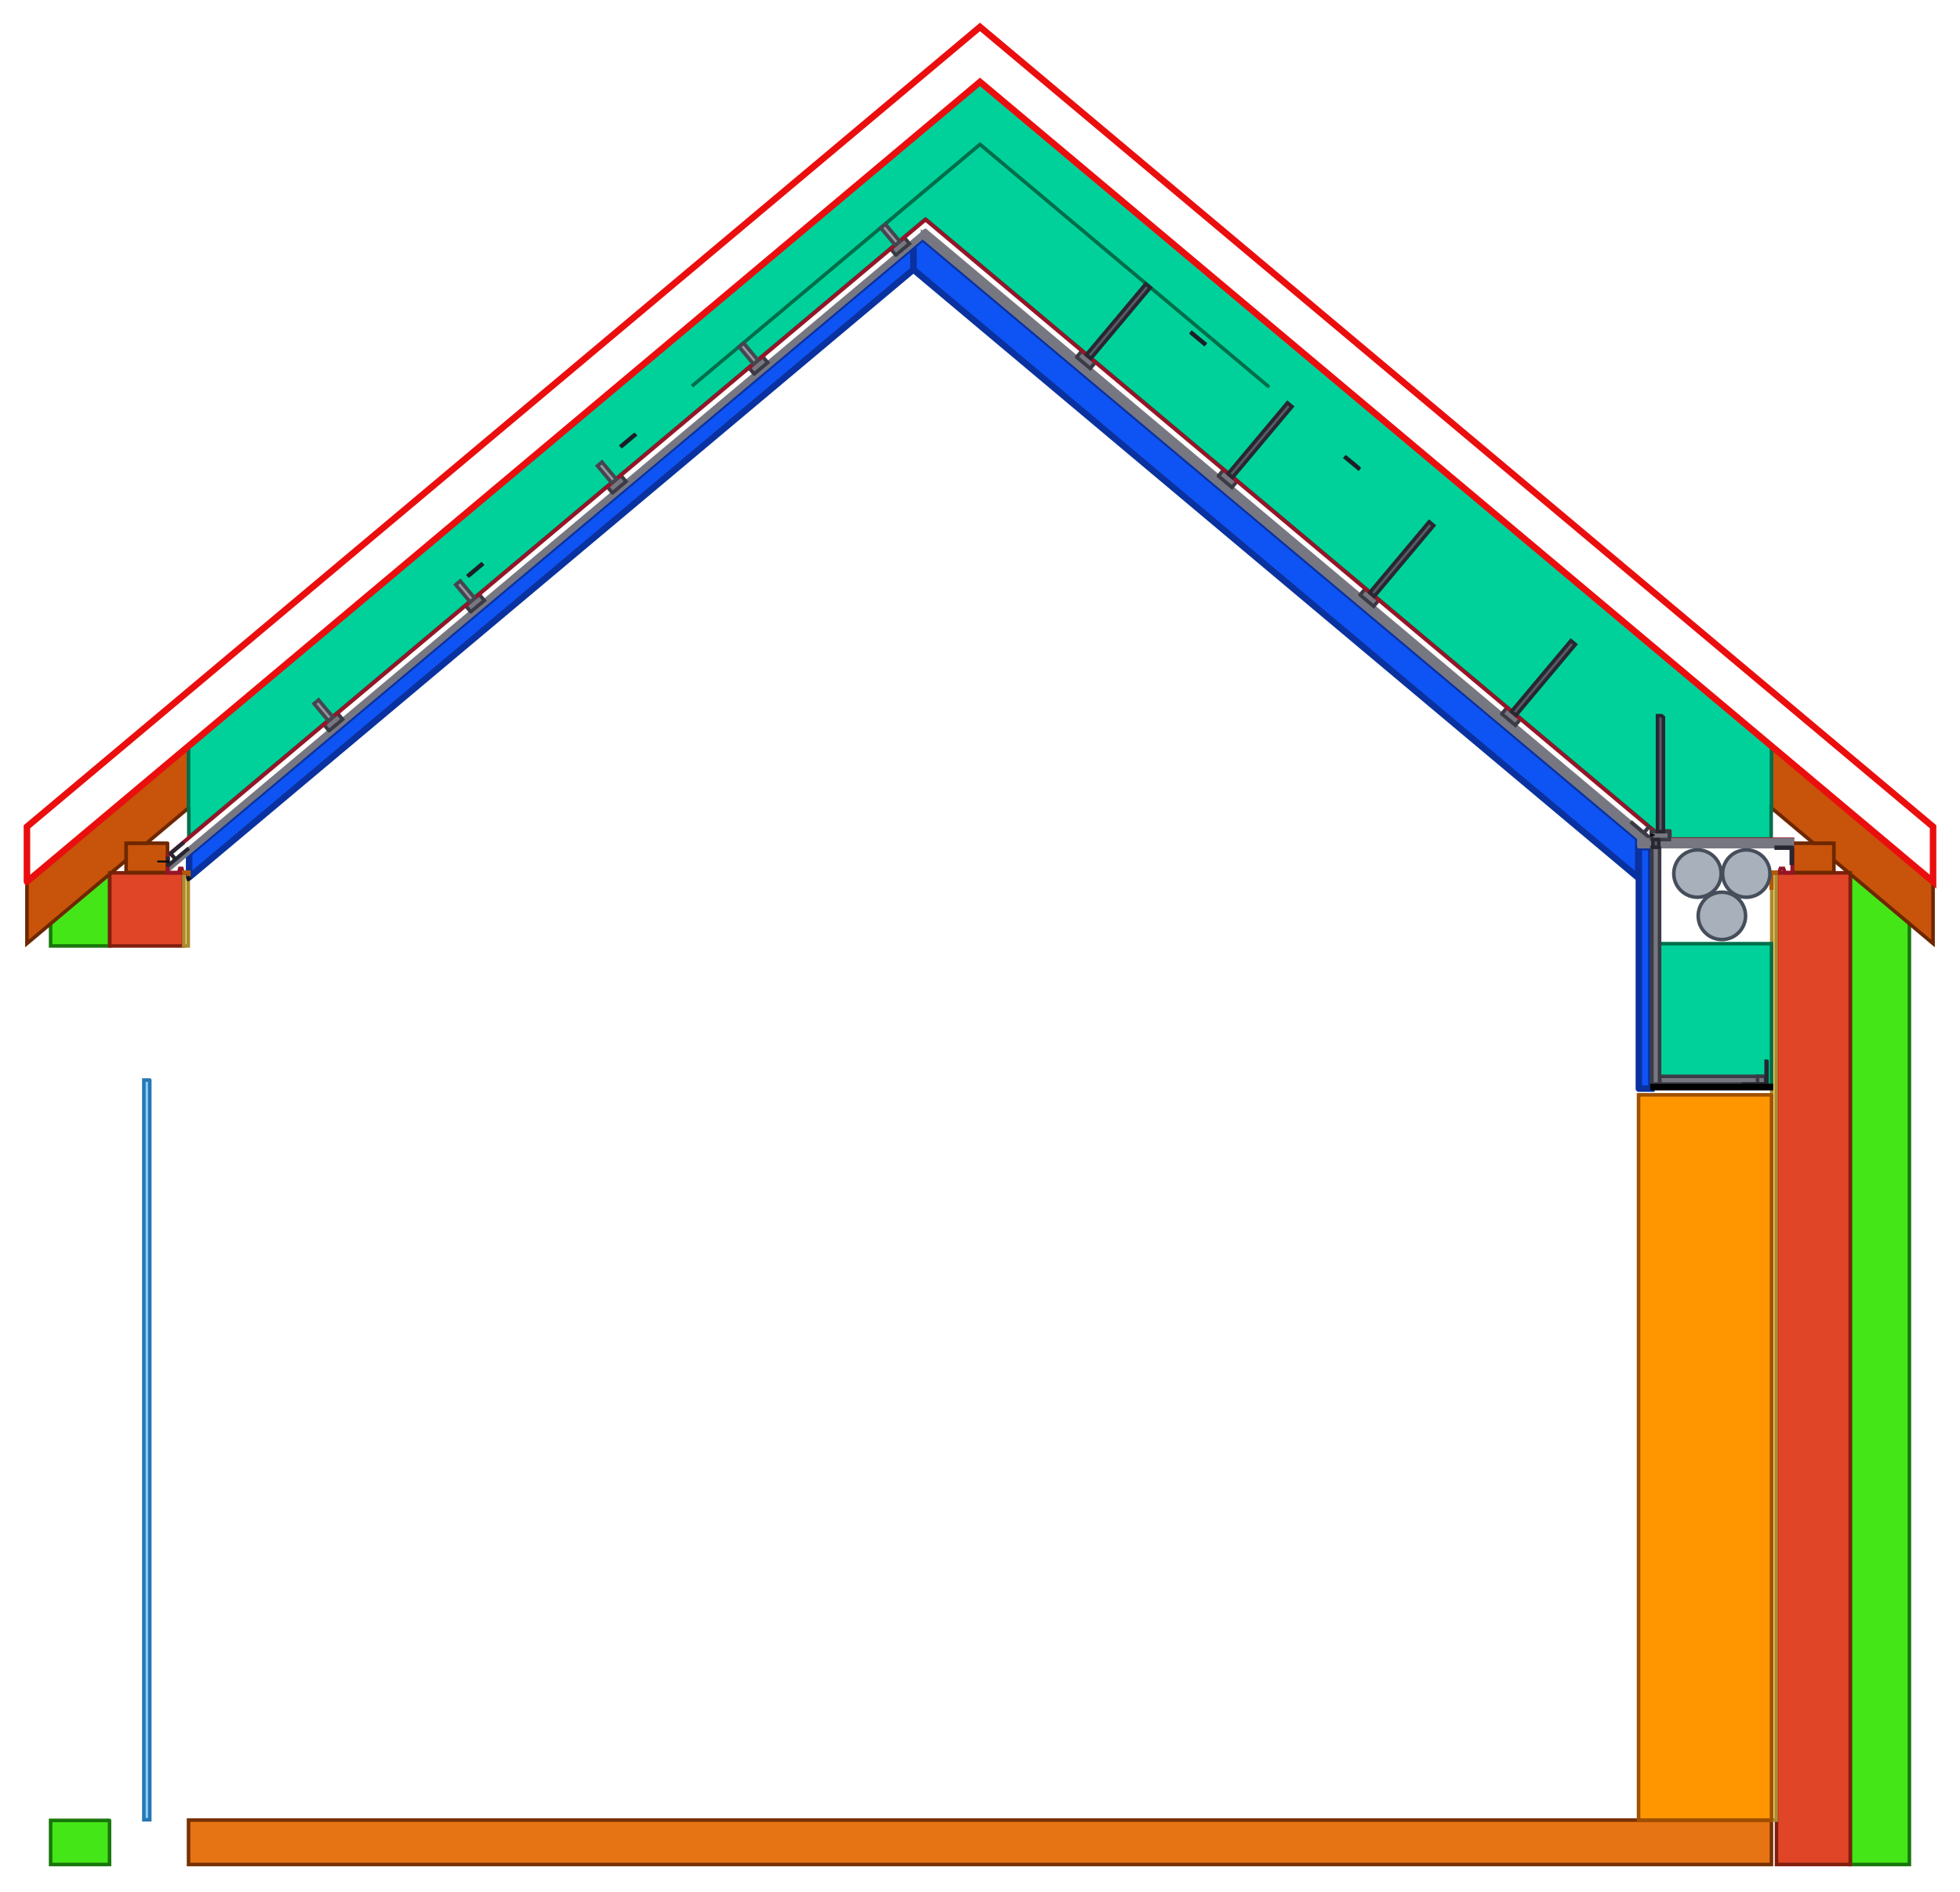
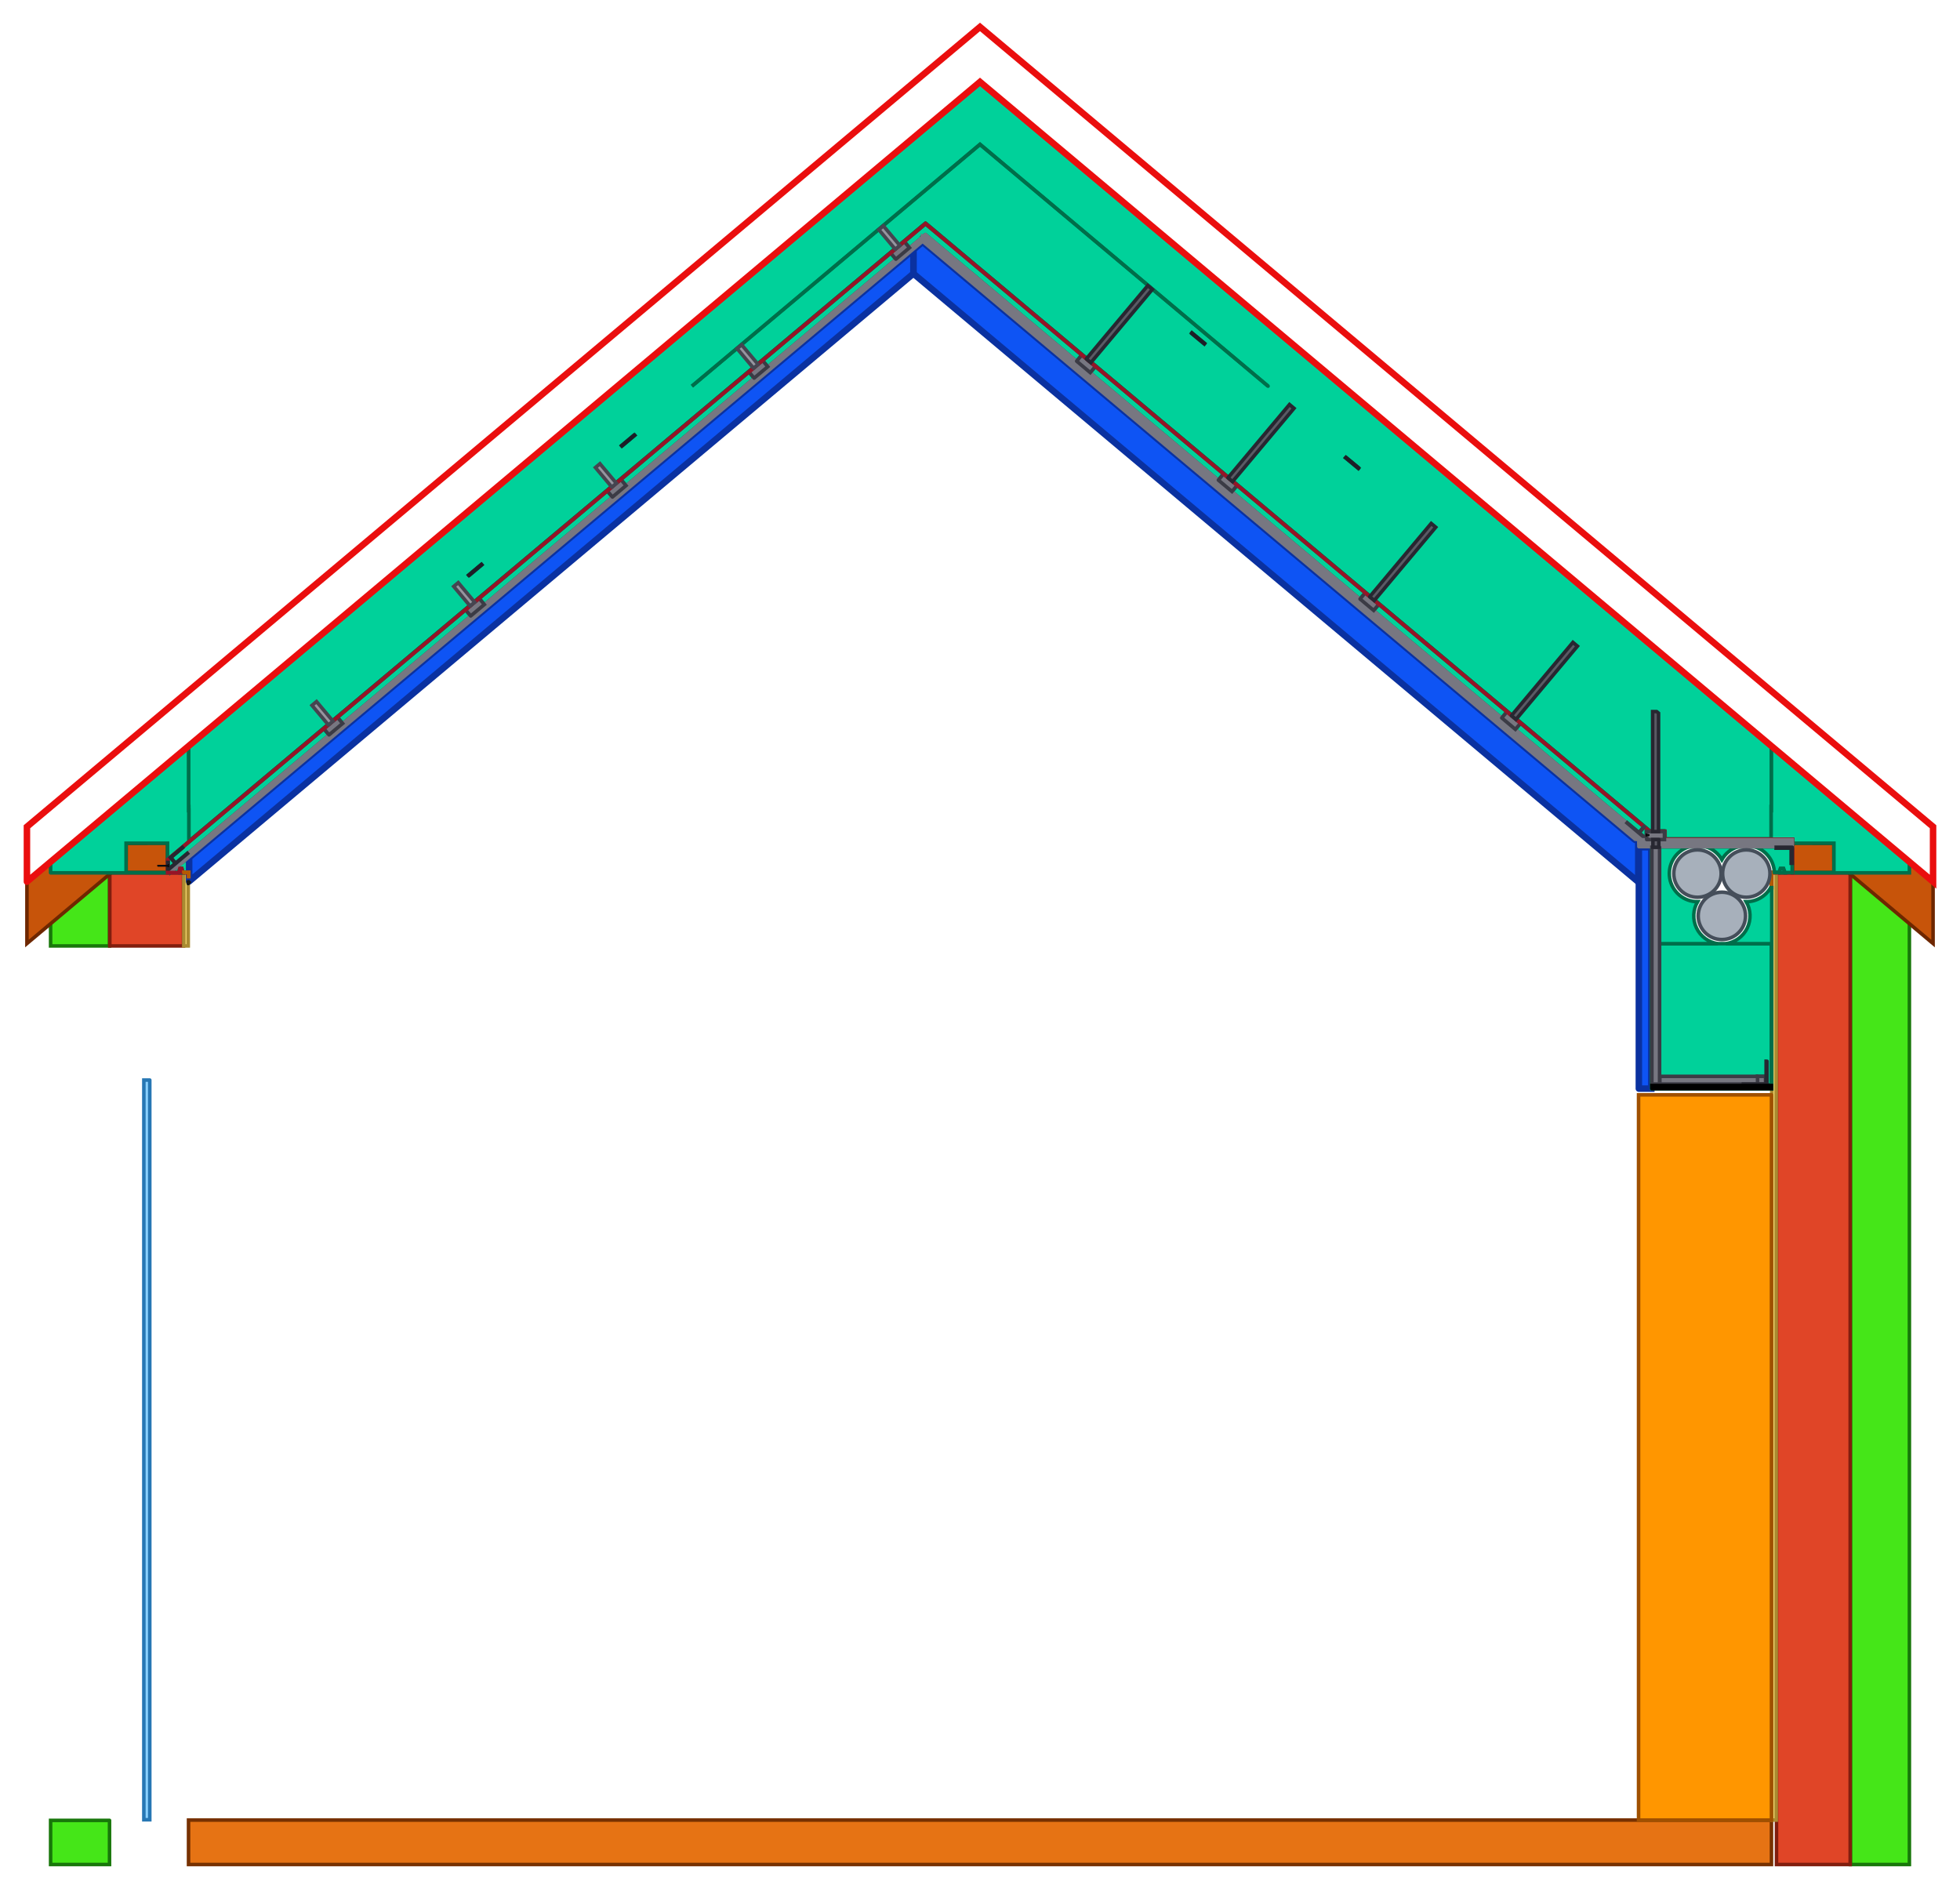
<svg xmlns="http://www.w3.org/2000/svg" width="6622.0mm" height="6389.6mm" viewBox="-636.0 -6148.6 6622.0 6389.6" version="1.1">
  <g transform="scale(1,-1)" stroke-linecap="round">
    <g fill="rgb(230,115,20)" stroke="rgb(119,49,0)" stroke-width="12.0" id="floor">
      <path d="M 5349.0,0.0 L 1.0,0.0 L 1.0,-150.0 L 5349.0,-150.0 L 5349.0,0.0" />
    </g>
    <g fill="rgb(69,230,24)" stroke="rgb(24,119,10)" stroke-width="12.0" id="eps">
+       <path d="M -266.0,3200.0 L -465.0,3200.0 L -465.0,2953.0 L -266.0,2953.0 L -266.0,3200.0" />
      <path d="M -266.0,-1.0 L -465.0,-1.0 L -465.0,-150.0 L -266.0,-150.0 L -266.0,-1.0" />
-       <path d="M -266.0,3200.0 L -465.0,3200.0 L -465.0,2953.0 L -266.0,2953.0 L -266.0,3200.0" />
      <path d="M 5815.0,3200.0 L 5616.0,3200.0 L 5616.0,-150.0 L 5815.0,-150.0 L 5815.0,3200.0" />
    </g>
    <g fill="rgb(224,69,39)" stroke="rgb(129,30,14)" stroke-width="12.0" id="masonry">
      <path d="M -16.0,3200.0 L -265.0,3200.0 L -265.0,2953.0 L -16.0,2953.0 L -16.0,3200.0" />
      <path d="M 5615.0,3200.0 L 5366.0,3200.0 L 5366.0,-150.0 L 5615.0,-150.0 L 5615.0,3200.0" />
    </g>
    <g fill="rgb(255,224,119)" stroke="rgb(170,139,49)" stroke-width="12.0" id="plaster">
      <path d="M 0.0,3200.0 L -15.0,3200.0 L -15.0,2953.0 L 0.0,2953.0 L 0.0,3200.0" />
      <path d="M 5365.0,3200.0 L 5350.0,3200.0 L 5350.0,0.0 L 5365.0,0.0 L 5365.0,3200.0" />
    </g>
    <g fill="rgb(255,150,0)" stroke="rgb(160,80,0)" stroke-width="12.0" id="furniture">
      <path d="M 5349.0,2450.0 L 4900.0,2450.0 L 4900.0,0.0 L 5349.0,0.0 L 5349.0,2450.0" />
    </g>
    <g fill="rgb(199,84,10)" stroke="rgb(110,39,0)" stroke-width="12.0" id="wall_plate">
      <path d="M -70.0,3300.0 L -210.0,3300.0 L -210.0,3201.0 L -70.0,3201.0 L -70.0,3300.0" />
      <path d="M 5560.0,3300.0 L 5420.0,3300.0 L 5420.0,3201.0 L 5560.0,3201.0 L 5560.0,3300.0" />
    </g>
    <g fill="rgb(199,84,10)" stroke="rgb(110,39,0)" stroke-width="12.0" id="rafters">
      <path d="M 5895.0,3168.026 L 2675.0,5869.927 L -545.0,3168.026 L -545.0,2961.161 L -265.0,3196.109 L -265.0,3200.0 L -260.363,3200.0 L -210.0,3242.259 L -210.0,3300.0 L -141.187,3300.0 L 2675.0,5663.062 L 5491.187,3300.0 L 5560.0,3300.0 L 5560.0,3242.259 L 5610.363,3200.0 L 5615.0,3200.0 L 5615.0,3196.109 L 5895.0,2961.161 L 5895.0,3168.026" />
    </g>
    <g fill="rgb(0,209,154)" stroke="rgb(0,110,74)" stroke-width="12.0" id="plenum_wool">
-       <path d="M 2.0,3417.309 L 2.0,3320.422 L 2490.195,5408.265 A 1.0,1.0 -140.0 0,0 2491.481,5408.265 L 4954.555,3341.5 L 5005.0,3341.5 A 1.0,1.0 180.0 0,0 5006.0,3340.5 L 5006.0,3314.5 L 5348.0,3314.5 L 5348.0,3417.309 L 5349.0,3416.47 L 5349.0,3625.335 L 2675.0,5869.927 L 1.0,3625.335 L 1.0,3416.47 L 2.0,3417.309 M 990.575,4242.134 L 991.86,4240.602 L 948.526,4204.24 L 947.241,4205.773 L 990.575,4242.134 M 3911.354,4603.57 L 3954.687,4567.719 L 3953.401,4566.187 L 3910.068,4602.038 L 3911.354,4603.57 M 1465.21,4641.706 L 1463.925,4643.238 L 1507.259,4679.599 L 1508.544,4678.067 L 1465.21,4641.706 M 3434.147,4988.324 L 3432.861,4986.791 L 3389.528,5022.643 L 3390.813,5024.175 L 3434.147,4988.324 M 3648.256,4844.097 L 2675.0,5660.756 L 1701.744,4844.097 L 2675.0,5661.062 L 3648.256,4844.097" />
+       <path d="M 2.0,3417.309 L 2.0,3306.576 L 2490.195,5394.42 A 1.0,1.0 -140.0 0,0 2491.481,5394.42 L 4938.055,3341.5 L 4988.5,3341.5 A 1.0,1.0 180.0 0,0 4989.5,3340.5 L 4989.5,3314.5 L 5348.0,3314.5 L 5348.0,3417.309 L 5349.0,3416.47 L 5349.0,3625.335 L 2675.0,5869.927 L 1.0,3625.335 L 1.0,3416.47 L 2.0,3417.309 M 990.575,4242.134 L 991.86,4240.602 L 948.526,4204.24 L 947.241,4205.773 L 990.575,4242.134 M 3911.354,4603.57 L 3954.687,4567.719 L 3953.401,4566.187 L 3910.068,4602.038 L 3911.354,4603.57 M 1465.21,4641.706 L 1463.925,4643.238 L 1507.259,4679.599 L 1508.544,4678.067 L 1465.21,4641.706 M 3434.147,4988.324 L 3432.861,4986.791 L 3389.528,5022.643 L 3390.813,5024.175 L 3434.147,4988.324 M 3648.256,4844.097 L 2675.0,5660.756 L 1701.744,4844.097 L 2675.0,5661.062 L 3648.256,4844.097" />
+       <path d="M 2675.0,5661.062 L 1701.744,4844.097 L 2675.0,5660.756 L 3648.256,4844.097 L 2675.0,5661.062" />
+       <path d="M -465.0,3200.0 L -70.0,3200.0 L -70.0,3201.0 L -210.0,3201.0 L -210.0,3300.0 L -70.0,3300.0 L -70.0,3244.856 L 2490.838,5393.654 L 4937.691,3340.5 L 4988.5,3340.5 L 4988.5,3313.5 L 5420.0,3313.5 L 5420.0,3300.0 L 5560.0,3300.0 L 5560.0,3201.0 L 5420.0,3201.0 L 5420.0,3200.0 L 5815.0,3200.0 L 5815.0,3235.154 L 2675.0,5869.927 L -465.0,3235.154 L -465.0,3200.0 M 1.0,3625.335 L 2675.0,5869.927 L 5349.0,3625.335 L 5349.0,3416.47 L 5348.0,3417.309 L 5348.0,3314.5 L 4989.5,3314.5 L 4989.5,3340.5 A 1.0,1.0 180.0 0,1 4988.5,3341.5 L 4938.055,3341.5 L 2491.481,5394.42 A 1.0,1.0 -140.0 0,1 2490.195,5394.42 L 2.0,3306.576 L 2.0,3417.309 L 1.0,3416.47 L 1.0,3625.335" />
+       <path d="M -31.623,3200.0 L -18.377,3200.0 L -22.377,3214.0 L -27.623,3214.0 L -31.623,3200.0" />
+       <path d="M 4937.327,3339.5 L 4918.81,3355.038 L 4902.097,3335.121 L 4923.547,3317.123 L 4926.5,3316.658 L 4926.5,3338.5 L 4927.5,3338.5 L 4927.5,3339.5 L 4937.327,3339.5" />
+       <path d="M 4899.0,3303.779 L 4900.0,3302.94 L 4900.0,3287.5 L 5419.0,3287.5 L 5419.0,3288.5 L 4901.0,3288.5 L 4901.0,3299.0 L 5419.0,3299.0 L 5419.0,3301.0 L 4901.0,3301.0 L 4901.0,3311.5 L 4908.053,3311.5 L 4927.5,3311.5 L 5419.0,3311.5 L 5419.0,3312.5 L 4927.5,3312.5 L 4927.5,3316.5 L 4926.5,3316.5 L 4922.904,3316.357 L 4860.854,3368.423 L 4861.497,3369.189 L 4901.331,3335.764 L 4918.044,3355.681 L 4501.2,3705.454 L 4483.845,3684.771 L 4437.882,3723.338 L 4455.238,3744.021 L 4022.422,4107.196 L 4005.067,4086.513 L 3959.104,4125.08 L 3976.46,4145.764 L 3543.645,4508.939 L 3526.289,4488.255 L 3480.327,4526.823 L 3497.682,4547.506 L 3064.867,4910.681 L 3047.512,4889.998 L 3001.549,4928.565 L 3018.904,4949.248 L 2490.838,5392.348 L 2419.286,5332.309 L 2436.641,5311.626 L 2390.678,5273.059 L 2373.323,5293.742 L 1940.508,4930.567 L 1957.863,4909.884 L 1911.901,4871.316 L 1894.545,4892 L 1461.73,4528.825 L 1479.085,4508.141 L 1433.123,4469.574 L 1415.767,4490.257 L 982.952,4127.082 L 1000.308,4106.399 L 954.345,4067.832 L 936.99,4088.515 L 504.175,3725.34 L 521.53,3704.657 L 475.567,3666.09 L 458.212,3686.773 L -19.709,3285.749 L -19.067,3284.983 L -58.901,3251.558 L -42.831,3232.407 L -2.997,3265.832 L -2.354,3265.066 L -64.404,3213 L -69.0,3213.143 L -69.0,3201.0 L -32.377,3201.0 L -28.377,3215.0 L -21.623,3215.0 L -17.623,3201.0 L -15.0,3201.0 L -15.0,3202.0 L 0.0,3202.0 L 0.0,3250.724 L 2481.114,5332.626 L 4889.799,3311.5 L 4899.0,3311.5 L 4899.0,3303.779 M 2481.114,5347.944 L 4908.053,3311.5 L 4888.607,3313.5 L 2481.114,5333.626 L -58.0,3203.056 L -58.0,3217.374 L 2481.114,5347.944 M 2490.838,5356.102 L 4927.5,3311.5 L 4908.053,3313.5 L 2481.114,5349.944 L 2490.838,5356.102" />
+       <path d="M -69.0,3244.389 L -69.0,3235.143 L -68.0,3235.143 L -68.0,3213.143 L -65.047,3213.766 L -43.597,3231.764 L -60.31,3251.681 L -69.0,3244.389" />
    </g>
    <g fill="rgb(69,69,80)" stroke="rgb(30,30,39)" stroke-width="12.0" id="racking_strap">
      <path d="M 1507.259,4679.599 L 1463.925,4643.238 L 1465.21,4641.706 L 1508.544,4678.067 L 1507.259,4679.599" />
      <path d="M 948.526,4204.24 L 991.86,4240.602 L 990.575,4242.134 L 947.241,4205.773 L 948.526,4204.24" />
      <path d="M 3954.687,4567.719 L 3911.354,4603.57 L 3910.068,4602.038 L 3953.401,4566.187 L 3954.687,4567.719" />
      <path d="M 3389.528,5022.643 L 3432.861,4986.791 L 3434.147,4988.324 L 3390.813,5024.175 L 3389.528,5022.643" />
    </g>
    <g fill="none" stroke="rgb(234,14,14)" stroke-width="22.0" id="roofing">
      <path d="M -545.0,3170.026 L 2675.0,5871.927 L 5895.0,3170.026 L 5895.0,3355.699 L 2675.0,6057.6 L -545.0,3355.699 L -545.0,3170.026" />
    </g>
    <g fill="rgb(139,209,255)" stroke="rgb(39,119,180)" stroke-width="12.0" id="glazing">
      <path d="M -130.0,2500.0 L -150.0,2500.0 L -150.0,1.0 L -130.0,1.0 L -130.0,2500.0" />
    </g>
    <g fill="rgb(14,84,244)" stroke="rgb(10,49,160)" stroke-width="22.0" id="slope_naturheld_140">
-       <path d="M 2450.0,5237.817 A 1.0,1.0 -140.0 0,0 2450.643,5237.583 L 4899.0,3183.167 L 4899.0,3312.5 A 1.0,1.0 -90.0 0,0 4900.0,3313.5 L 4902.359,3313.5 L 2481.114,5345.166 L 2450.0,5319.058 L 2450.0,5237.817" />
-       <path d="M 3.0,3184.846 L 2449.357,5237.583 A 1.0,1.0 -140.0 0,0 2450.0,5237.817 L 2450.0,5319.058 L 3.0,3265.781 L 3.0,3184.846" />
+       <path d="M 2450.0,5223.972 A 1.0,1.0 -140.0 0,0 2450.643,5223.738 L 4899.0,3169.322 L 4899.0,3311.5 L 4888.607,3311.5 A 1.0,1.0 0.0 0,0 4887.964,3311.734 L 2481.114,5331.321 L 2450.0,5305.212 L 2450.0,5223.972" />
+       <path d="M 3.0,3171 L 2449.357,5223.738 A 1.0,1.0 -140.0 0,0 2450.0,5223.972 L 2450.0,5305.212 L 3.0,3251.936 L 3.0,3171" />
    </g>
    <g fill="rgb(230,230,234)" stroke="rgb(119,119,129)" stroke-width="12.0" id="slope_gkf">
-       <path d="M 2481.114,5347.471 L 4905.107,3313.5 L 4924.553,3311.5 L 2481.114,5361.789 L 2481.114,5347.471" />
-       <path d="M -68.0,3208.51 L 2481.114,5347.471 L 2481.114,5361.789 L -68.0,3222.828 L -68.0,3208.51" />
-       <path d="M 2481.114,5363.789 L 4924.553,3313.5 L 4944.0,3311.5 L 2490.838,5369.948 L 2481.114,5363.789" />
+       <path d="M 2481.114,5333.626 L 4888.607,3313.5 L 4908.053,3311.5 L 2481.114,5347.944 L 2481.114,5333.626" />
+       <path d="M -58.0,3203.056 L 2481.114,5333.626 L 2481.114,5347.944 L -58.0,3217.374 L -58.0,3203.056" />
+       <path d="M 2481.114,5349.944 L 4908.053,3313.5 L 4927.5,3311.5 L 2490.838,5356.102 L 2481.114,5349.944" />
    </g>
    <g fill="rgb(119,119,129)" stroke="rgb(59,59,69)" stroke-width="12.0" id="slope_cd">
-       <path d="M 475.567,3679.935 L 521.53,3718.502 L 504.175,3739.185 L 458.212,3700.618 L 475.567,3679.935" />
-       <path d="M 954.345,4081.677 L 1000.308,4120.244 L 982.952,4140.927 L 936.99,4102.36 L 954.345,4081.677" />
-       <path d="M 1433.123,4483.419 L 1479.085,4521.987 L 1461.73,4542.67 L 1415.767,4504.102 L 1433.123,4483.419" />
-       <path d="M 1911.901,4885.162 L 1957.863,4923.729 L 1940.508,4944.412 L 1894.545,4905.845 L 1911.901,4885.162" />
-       <path d="M 2390.678,5286.904 L 2436.641,5325.471 L 2419.286,5346.154 L 2373.323,5307.587 L 2390.678,5286.904" />
-       <path d="M 3001.549,4942.41 L 3047.512,4903.843 L 3064.867,4924.526 L 3018.904,4963.093 L 3001.549,4942.41" />
-       <path d="M 3480.327,4540.668 L 3526.289,4502.1 L 3543.645,4522.784 L 3497.682,4561.351 L 3480.327,4540.668" />
-       <path d="M 3959.104,4138.925 L 4005.067,4100.358 L 4022.422,4121.041 L 3976.46,4159.609 L 3959.104,4138.925" />
-       <path d="M 4437.882,3737.183 L 4483.845,3698.616 L 4501.2,3719.299 L 4455.238,3757.866 L 4437.882,3737.183" />
+       <path d="M 475.567,3666.09 L 521.53,3704.657 L 504.175,3725.34 L 458.212,3686.773 L 475.567,3666.09" />
+       <path d="M 954.345,4067.832 L 1000.308,4106.399 L 982.952,4127.082 L 936.99,4088.515 L 954.345,4067.832" />
+       <path d="M 1433.123,4469.574 L 1479.085,4508.141 L 1461.73,4528.825 L 1415.767,4490.257 L 1433.123,4469.574" />
+       <path d="M 1911.901,4871.316 L 1957.863,4909.884 L 1940.508,4930.567 L 1894.545,4892 L 1911.901,4871.316" />
+       <path d="M 2390.678,5273.059 L 2436.641,5311.626 L 2419.286,5332.309 L 2373.323,5293.742 L 2390.678,5273.059" />
+       <path d="M 3001.549,4928.565 L 3047.512,4889.998 L 3064.867,4910.681 L 3018.904,4949.248 L 3001.549,4928.565" />
+       <path d="M 3480.327,4526.823 L 3526.289,4488.255 L 3543.645,4508.939 L 3497.682,4547.506 L 3480.327,4526.823" />
+       <path d="M 3959.104,4125.08 L 4005.067,4086.513 L 4022.422,4107.196 L 3976.46,4145.764 L 3959.104,4125.08" />
+       <path d="M 4437.882,3723.338 L 4483.845,3684.771 L 4501.2,3705.454 L 4455.238,3744.021 L 4437.882,3723.338" />
    </g>
    <g fill="rgb(224,34,59)" stroke="rgb(150,20,39)" stroke-width="12.0" id="slope_foil">
-       <path d="M -18.377,3200.0 L 0.0,3200.0 L 0.0,3188.0 L 1.0,3188.0 L 1.0,3201.0 L -17.623,3201.0 L -21.623,3215.0 L -28.377,3215.0 L -32.377,3201.0 L -69.0,3201.0 L -69.0,3258.235 L 2490.838,5406.194 L 4953.827,3339.5 L 5004.0,3339.5 L 5004.0,3312.5 L 5419.0,3312.5 L 5419.0,3201.0 L 5394.852,3201.0 L 5389.852,3215.0 L 5379.148,3215.0 L 5374.148,3201.0 L 5349.0,3201.0 L 5349.0,3150.0 L 5350.0,3150.0 L 5350.0,3200.0 L 5374.852,3200.0 L 5379.852,3214.0 L 5389.148,3214.0 L 5394.148,3200.0 L 5420.0,3200.0 L 5420.0,3313.5 L 5005.0,3313.5 L 5005.0,3340.5 L 4954.191,3340.5 L 2490.838,5407.499 L -70.0,3258.701 L -70.0,3200.0 L -31.623,3200.0 L -27.623,3214.0 L -22.377,3214.0 L -18.377,3200.0" />
+       <path d="M -18.377,3200.0 L 0.0,3200.0 L 0.0,3188.0 L 1.0,3188.0 L 1.0,3201.0 L -17.623,3201.0 L -21.623,3215.0 L -28.377,3215.0 L -32.377,3201.0 L -69.0,3201.0 L -69.0,3244.389 L 2490.838,5392.348 L 4937.327,3339.5 L 4987.5,3339.5 L 4987.5,3312.5 L 5419.0,3312.5 L 5419.0,3201.0 L 5394.852,3201.0 L 5389.852,3215.0 L 5379.148,3215.0 L 5374.148,3201.0 L 5349.0,3201.0 L 5349.0,3150.0 L 5350.0,3150.0 L 5350.0,3200.0 L 5374.852,3200.0 L 5379.852,3214.0 L 5389.148,3214.0 L 5394.148,3200.0 L 5420.0,3200.0 L 5420.0,3313.5 L 4988.5,3313.5 L 4988.5,3340.5 L 4937.691,3340.5 L 2490.838,5393.654 L -70.0,3244.856 L -70.0,3200.0 L -31.623,3200.0 L -27.623,3214.0 L -22.377,3214.0 L -18.377,3200.0" />
    </g>
    <g fill="rgb(255,139,0)" stroke="rgb(180,90,0)" stroke-width="12.0" id="vapour_brake_tape">
      <path d="M -15.0,3201.0 L 1.0,3201.0 L 1.0,3187.0 L 2.0,3187.0 L 2.0,3202.0 L -15.0,3202.0 L -15.0,3201.0" />
      <path d="M 5365.0,3202.0 L 5348.0,3202.0 L 5348.0,3149.0 L 5349.0,3149.0 L 5349.0,3201.0 L 5365.0,3201.0 L 5365.0,3202.0" />
    </g>
    <g fill="rgb(119,119,129)" stroke="rgb(39,39,49)" stroke-width="12.0" id="eave_ud">
-       <path d="M -68.0,3226.989 L -68.0,3248.989 L -69.0,3248.989 L -69.0,3226.989 L -64.404,3226.845 L -2.354,3278.911 L -2.997,3279.677 L -42.831,3246.252 L -58.901,3265.403 L -19.067,3298.828 L -19.709,3299.594 L -60.31,3265.527 L -43.597,3245.609 L -65.047,3227.611 L -68.0,3226.989" />
+       <path d="M -68.0,3213.143 L -68.0,3235.143 L -69.0,3235.143 L -69.0,3213.143 L -64.404,3213 L -2.354,3265.066 L -2.997,3265.832 L -42.831,3232.407 L -58.901,3251.558 L -19.067,3284.983 L -19.709,3285.749 L -60.31,3251.681 L -43.597,3231.764 L -65.047,3213.766 L -68.0,3213.143" />
    </g>
    <g fill="rgb(244,244,244)" stroke="rgb(20,20,20)" stroke-width="12.0" id="eave_acrylic">
-       <path d="M 0.0,3177.523 L 6.0,3186.057 L 2.0,3182.701 L 0.0,3182.701 L 0.0,3177.523" />
+       <path d="M 0.0,3163.678 L 6.0,3172.212 L 2.0,3168.856 L 0.0,3168.856 L 0.0,3163.678" />
    </g>
    <g fill="rgb(150,150,160)" stroke="rgb(69,69,80)" stroke-width="12.0" id="slope_direct_hanger">
-       <path d="M 473.533,3713.474 L 488.854,3726.329 L 440.24,3784.265 L 424.919,3771.409 L 473.533,3713.474" />
-       <path d="M 952.311,4115.216 L 967.631,4128.072 L 919.018,4186.007 L 903.697,4173.151 L 952.311,4115.216" />
-       <path d="M 1431.088,4516.958 L 1446.409,4529.814 L 1397.796,4587.749 L 1382.475,4574.893 L 1431.088,4516.958" />
-       <path d="M 1909.866,4918.7 L 1925.187,4931.556 L 1876.574,4989.491 L 1861.253,4976.636 L 1909.866,4918.7" />
-       <path d="M 2388.644,5320.443 L 2403.965,5333.298 L 2355.351,5391.234 L 2340.03,5378.378 L 2388.644,5320.443" />
+       <path d="M 473.533,3699.629 L 488.854,3712.484 L 433.423,3778.544 L 418.102,3765.688 L 473.533,3699.629" />
+       <path d="M 952.311,4101.371 L 967.631,4114.227 L 912.201,4180.286 L 896.88,4167.431 L 952.311,4101.371" />
+       <path d="M 1431.088,4503.113 L 1446.409,4515.969 L 1390.978,4582.029 L 1375.658,4569.173 L 1431.088,4503.113" />
+       <path d="M 1909.866,4904.855 L 1925.187,4917.711 L 1869.756,4983.771 L 1854.435,4970.915 L 1909.866,4904.855" />
+       <path d="M 2388.644,5306.598 L 2403.965,5319.453 L 2348.534,5385.513 L 2333.213,5372.657 L 2388.644,5306.598" />
    </g>
    <g fill="rgb(90,90,100)" stroke="rgb(39,39,49)" stroke-width="12.0" id="slope_nonius">
-       <path d="M 3034.225,4950.237 L 3049.546,4937.382 L 3250.342,5176.681 L 3235.021,5189.537 L 3034.225,4950.237" />
-       <path d="M 3513.003,4548.495 L 3528.324,4535.639 L 3729.12,4774.939 L 3713.799,4787.795 L 3513.003,4548.495" />
-       <path d="M 3991.781,4146.753 L 4007.102,4133.897 L 4207.898,4373.197 L 4192.577,4386.053 L 3991.781,4146.753" />
-       <path d="M 4470.558,3745.011 L 4485.879,3732.155 L 4686.676,3971.455 L 4671.355,3984.31 L 4470.558,3745.011" />
+       <path d="M 3034.225,4936.392 L 3049.546,4923.537 L 3257.16,5170.961 L 3241.839,5183.817 L 3034.225,4936.392" />
+       <path d="M 3513.003,4534.65 L 3528.324,4521.794 L 3735.937,4769.219 L 3720.617,4782.074 L 3513.003,4534.65" />
+       <path d="M 3991.781,4132.908 L 4007.102,4120.052 L 4214.715,4367.476 L 4199.394,4380.332 L 3991.781,4132.908" />
+       <path d="M 4470.558,3731.166 L 4485.879,3718.31 L 4693.493,3965.734 L 4678.172,3978.59 L 4470.558,3731.166" />
    </g>
    <g fill="rgb(14,84,244)" stroke="rgb(10,49,160)" stroke-width="22.0" id="soffit_naturheld_140">
      <path d="M 4901.0,2471.0 L 4943.0,2471.0 L 4943.0,3286.5 L 4901.0,3286.5 L 4901.0,2471.0" />
    </g>
    <g fill="rgb(0,209,154)" stroke="rgb(0,110,74)" stroke-width="12.0" id="soffit_mineral_wool">
      <path d="M 4945.0,2483.5 L 5349.0,2483.5 L 5349.0,2960.606 L 4945.0,2960.606 L 4945.0,2483.5 M 5302.0,2486.5 L 5302.0,2512.5 L 5329.0,2512.5 L 5329.0,2486.5 L 5302.0,2486.5" />
+       <path d="M 4944.0,2470.0 L 5350.0,2470.0 L 5350.0,3150.0 L 5349.0,3150.0 L 5349.0,3149.0 L 5348.0,3149.0 L 5348.0,3153.127 A 95.0,95.0 0.0 0,0 5263.543,3102.501 A 95.0,95.0 0.0 0,0 5195.248,2960.606 L 5349.0,2960.606 L 5349.0,2483.5 L 4945.0,2483.5 L 4945.0,2960.606 L 5167.752,2960.606 A 95.0,95.0 0.0 0,0 5099.457,3102.501 A 95.0,95.0 0.0 0,0 5068.586,3287.5 L 4944.0,3287.5 L 4944.0,2470.0 M 5349.0,2481.5 L 5349.0,2471.0 L 4945.0,2471.0 L 4945.0,2481.5 L 5349.0,2481.5" />
+       <path d="M 5233.586,3287.5 L 5129.414,3287.5 A 95.0,95.0 0.0 0,0 5181.5,3244.604 A 95.0,95.0 0.0 0,0 5233.586,3287.5" />
+       <path d="M 5419.0,3286.5 L 5419.0,3287.5 L 5294.414,3287.5 A 95.0,95.0 0.0 0,0 5358.893,3202.0 L 5365.0,3202.0 L 5365.0,3201.0 L 5374.148,3201.0 L 5379.148,3215.0 L 5389.852,3215.0 L 5394.852,3201.0 L 5419.0,3201.0 L 5419.0,3232.5 L 5416.0,3232.5 L 5416.0,3283.5 L 5365.0,3283.5 L 5365.0,3286.5 L 5419.0,3286.5" />
+       <path d="M 5374.852,3200.0 L 5394.148,3200.0 L 5389.148,3214.0 L 5379.852,3214.0 L 5374.852,3200.0" />
    </g>
    <g fill="rgb(119,119,129)" stroke="rgb(59,59,69)" stroke-width="12.0" id="soffit_ud">
-       <path d="M 4943.0,3316.5 L 4944.0,3316.5 L 4944.0,3338.5 L 4943.0,3338.5 L 4943.0,3316.658 L 4940.047,3317.123 L 4918.597,3335.121 L 4935.31,3355.038 L 4934.544,3355.681 L 4917.831,3335.764 L 4877.997,3369.189 L 4877.354,3368.423 L 4939.404,3316.357 L 4943.0,3316.5" />
+       <path d="M 4926.5,3316.5 L 4927.5,3316.5 L 4927.5,3338.5 L 4926.5,3338.5 L 4926.5,3316.658 L 4923.547,3317.123 L 4902.097,3335.121 L 4918.81,3355.038 L 4918.044,3355.681 L 4901.331,3335.764 L 4861.497,3369.189 L 4860.854,3368.423 L 4922.904,3316.357 L 4926.5,3316.5" />
      <path d="M 5329.0,2512.5 L 5302.0,2512.5 L 5302.0,2486.5 L 5329.0,2486.5 L 5329.0,2512.5" />
    </g>
    <g fill="rgb(230,230,234)" stroke="rgb(119,119,129)" stroke-width="12.0" id="soffit_gkf">
      <path d="M 4901.0,3288.5 L 5419.0,3288.5 L 5419.0,3299.0 L 4901.0,3299.0 L 4901.0,3288.5" />
      <path d="M 4901.0,3301.0 L 5419.0,3301.0 L 5419.0,3311.5 L 4901.0,3311.5 L 4901.0,3301.0" />
    </g>
    <g fill="rgb(119,119,129)" stroke="rgb(59,59,69)" stroke-width="12.0" id="soffit_cd">
      <path d="M 4971.0,3286.5 L 4945.0,3286.5 L 4945.0,2486.5 L 4971.0,2486.5 L 4971.0,3286.5" />
      <path d="M 5302.0,2512.5 L 4972.0,2512.5 L 4972.0,2486.5 L 5302.0,2486.5 L 5302.0,2512.5" />
-       <path d="M 4944.0,3312.5 L 5004.0,3312.5 L 5004.0,3339.5 L 4944.0,3339.5 L 4944.0,3312.5" />
+       <path d="M 4927.5,3312.5 L 4987.5,3312.5 L 4987.5,3339.5 L 4927.5,3339.5 L 4927.5,3312.5" />
    </g>
    <g fill="rgb(20,20,23)" stroke="rgb(10,10,11)" stroke-width="2.0" id="joint_screw">
-       <path d="M -68.0,3233.989 L -66.4,3233.989 L -66.4,3241.989 L -68.0,3241.989 L -68.0,3233.989" />
-       <path d="M -103.0,3236.239 L -68.0,3236.239 L -68.0,3239.739 L -103.0,3239.739 L -103.0,3236.239" />
-       <path d="M -68.0,3233.989 L -66.4,3233.989 L -66.4,3241.989 L -68.0,3241.989 L -68.0,3233.989" />
-       <path d="M -103.0,3236.239 L -68.0,3236.239 L -68.0,3239.739 L -103.0,3239.739 L -103.0,3236.239" />
-       <path d="M -103.0,3236.239 L -68.0,3236.239 L -68.0,3239.739 L -103.0,3239.739 L -103.0,3236.239" />
-       <path d="M 4941.4,3323.5 L 4943.0,3323.5 L 4943.0,3331.5 L 4941.4,3331.5 L 4941.4,3323.5" />
-       <path d="M 4943.0,3325.75 L 4952.5,3325.75 L 4952.5,3329.25 L 4943.0,3329.25 L 4943.0,3325.75" />
-       <path d="M 4941.4,3323.5 L 4943.0,3323.5 L 4943.0,3331.5 L 4941.4,3331.5 L 4941.4,3323.5" />
-       <path d="M 4943.0,3325.75 L 4952.5,3325.75 L 4952.5,3329.25 L 4943.0,3329.25 L 4943.0,3325.75" />
-       <path d="M 4941.4,3323.5 L 4943.0,3323.5 L 4943.0,3331.5 L 4941.4,3331.5 L 4941.4,3323.5" />
-       <path d="M 4943.0,3325.75 L 4952.5,3325.75 L 4952.5,3329.25 L 4943.0,3329.25 L 4943.0,3325.75" />
+       <path d="M -68.0,3220.143 L -66.4,3220.143 L -66.4,3228.143 L -68.0,3228.143 L -68.0,3220.143" />
+       <path d="M -103.0,3222.393 L -68.0,3222.393 L -68.0,3225.893 L -103.0,3225.893 L -103.0,3222.393" />
+       <path d="M -68.0,3220.143 L -66.4,3220.143 L -66.4,3228.143 L -68.0,3228.143 L -68.0,3220.143" />
+       <path d="M -103.0,3222.393 L -68.0,3222.393 L -68.0,3225.893 L -103.0,3225.893 L -103.0,3222.393" />
+       <path d="M -103.0,3222.393 L -68.0,3222.393 L -68.0,3225.893 L -103.0,3225.893 L -103.0,3222.393" />
+       <path d="M 4924.9,3323.5 L 4926.5,3323.5 L 4926.5,3331.5 L 4924.9,3331.5 L 4924.9,3323.5" />
+       <path d="M 4926.5,3325.75 L 4936.0,3325.75 L 4936.0,3329.25 L 4926.5,3329.25 L 4926.5,3325.75" />
+       <path d="M 4924.9,3323.5 L 4926.5,3323.5 L 4926.5,3331.5 L 4924.9,3331.5 L 4924.9,3323.5" />
+       <path d="M 4926.5,3325.75 L 4936.0,3325.75 L 4936.0,3329.25 L 4926.5,3329.25 L 4926.5,3325.75" />
+       <path d="M 4924.9,3323.5 L 4926.5,3323.5 L 4926.5,3331.5 L 4924.9,3331.5 L 4924.9,3323.5" />
+       <path d="M 4926.5,3325.75 L 4936.0,3325.75 L 4936.0,3329.25 L 4926.5,3329.25 L 4926.5,3325.75" />
    </g>
    <g fill="rgb(90,90,100)" stroke="rgb(39,39,49)" stroke-width="12.0" id="soffit_nonius">
-       <path d="M 4977.575,3730.972 L 4964.0,3730.972 L 4964.0,3339.5 L 4984.0,3339.5 L 4984.0,3725.581 L 4977.575,3730.972" />
+       <path d="M 4961.075,3744.817 L 4947.5,3744.817 L 4947.5,3339.5 L 4967.5,3339.5 L 4967.5,3739.426 L 4961.075,3744.817" />
      <path d="M 4968.5,3312.5 L 4948.5,3312.5 L 4948.5,3286.5 L 4968.5,3286.5 L 4968.5,3312.5" />
      <path d="M 5331.0,2486.5 L 5254.0,2486.5 L 5254.0,2483.5 L 5331.0,2483.5 L 5331.0,2486.5" />
      <path d="M 5334.0,2563.5 L 5331.0,2563.5 L 5331.0,2486.5 L 5334.0,2486.5 L 5334.0,2563.5" />
      <path d="M 5419.0,3286.5 L 5365.0,3286.5 L 5365.0,3283.5 L 5419.0,3283.5 L 5419.0,3286.5" />
      <path d="M 5419.0,3283.5 L 5416.0,3283.5 L 5416.0,3232.5 L 5419.0,3232.5 L 5419.0,3283.5" />
    </g>
    <g fill="rgb(167,176,187)" stroke="rgb(69,78,90)" stroke-width="12.0" id="soffit_duct">
      <circle cx="5264.0" cy="3197.5" r="80.0" />
      <circle cx="5099.0" cy="3197.5" r="80.0" />
      <circle cx="5181.5" cy="3054.606" r="80.0" />
    </g>
    <g fill="none" stroke="rgb(0,0,0)" stroke-width="12.0" id="soffit_gkb">
      <path d="M 4945.0,2471.0 L 5349.0,2471.0 L 5349.0,2481.5 L 4945.0,2481.5 L 4945.0,2471.0" />
    </g>
  </g>
</svg>
